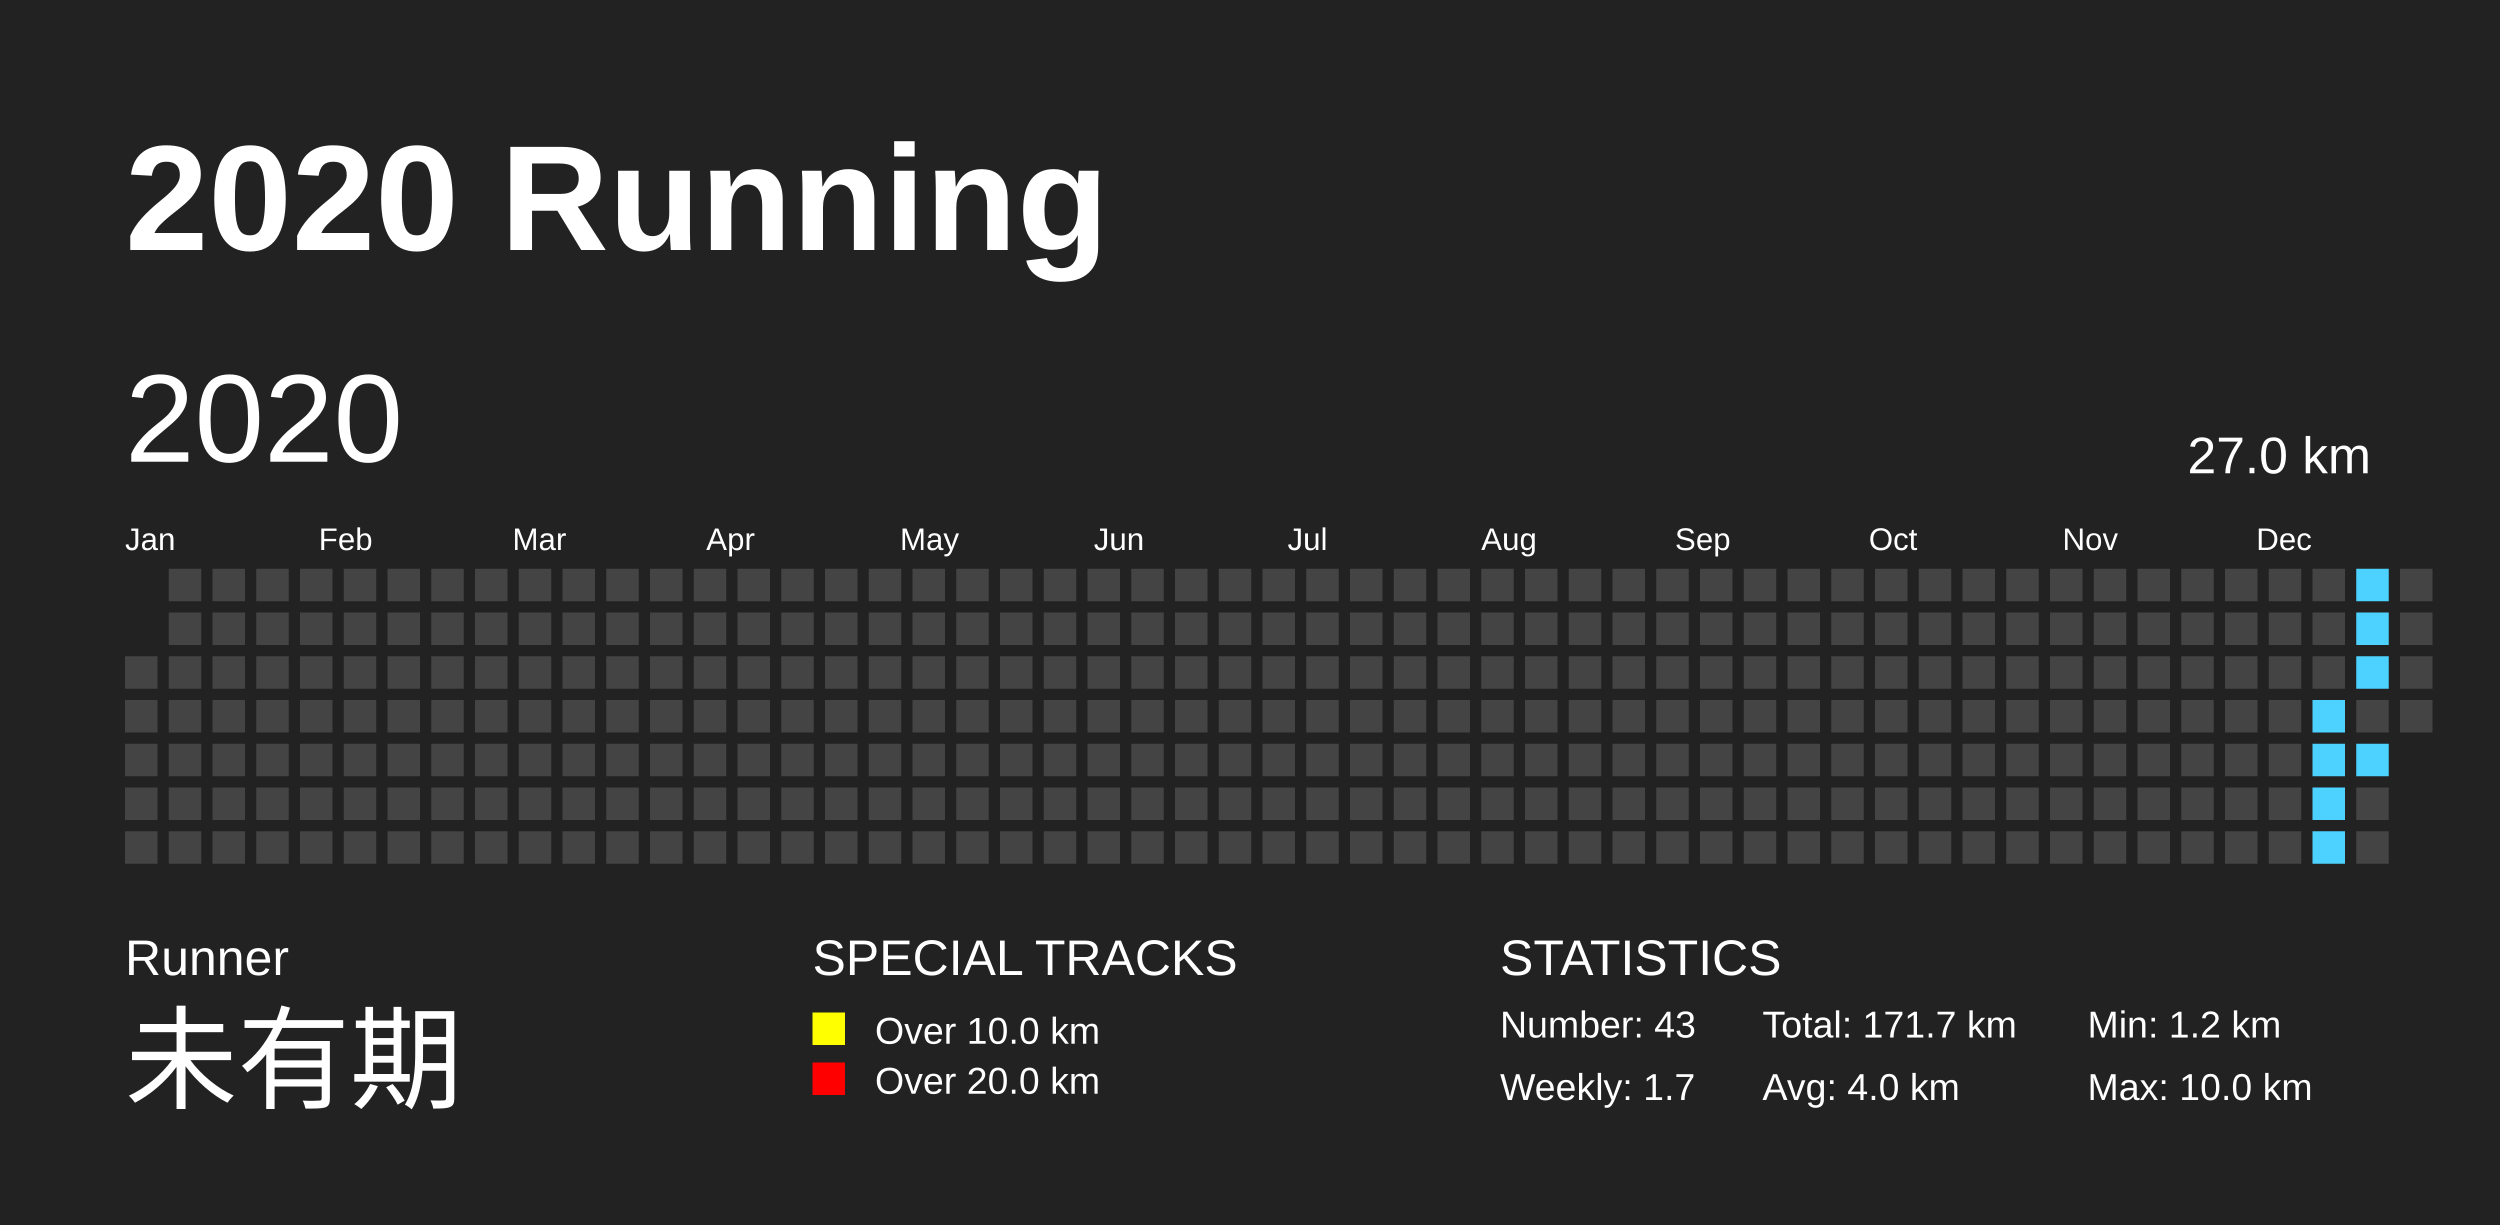
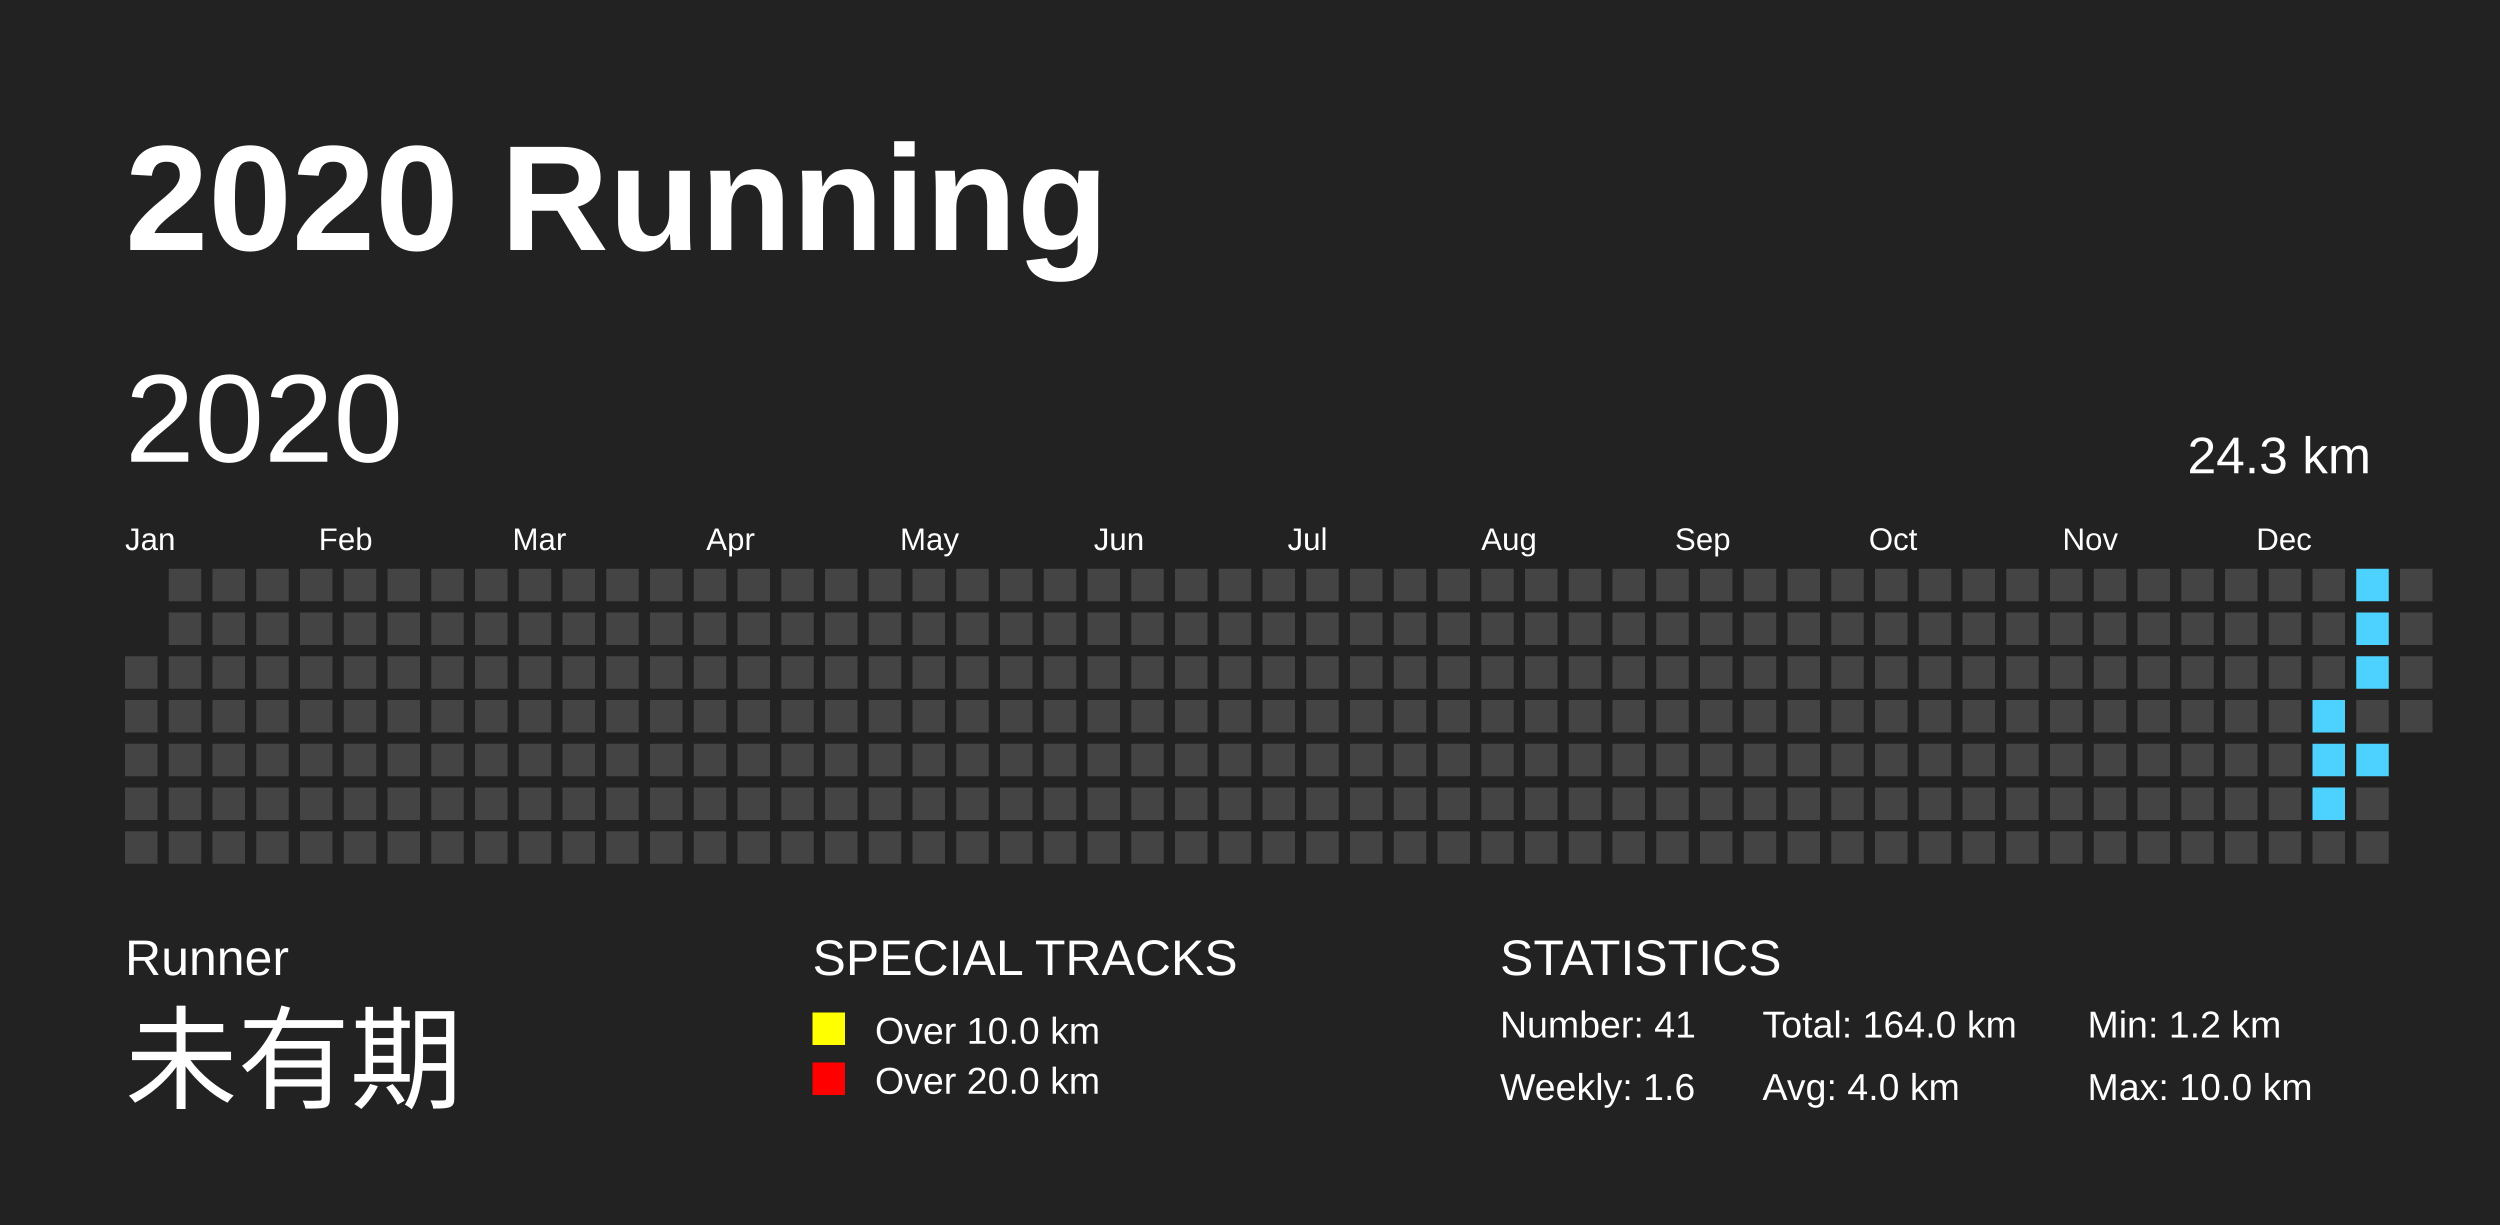
<svg xmlns="http://www.w3.org/2000/svg" baseProfile="full" height="98mm" version="1.1" viewBox="0,0,200,98" width="200mm">
  <defs>
    <pattern height="2" id="indoor-stripe" patternUnits="userSpaceOnUse" width="2">
      <line stroke="white" stroke-opacity="0.45" stroke-width="0.5" x1="0" x2="2" y1="2" y2="0" />
    </pattern>
  </defs>
  <rect fill="#222222" height="98" width="200" x="0" y="0" />
  <text fill="#FFFFFF" style="font-size:12px; font-family:Arial; font-weight:bold;" x="10" y="20">2020 Running</text>
  <text fill="#FFFFFF" style="font-size:4px; font-family:Arial" x="10" y="78">Runner</text>
  <text fill="#FFFFFF" style="font-size:9px; font-family:Arial" x="10" y="88">未有期</text>
  <text fill="#FFFFFF" style="font-size:4px; font-family:Arial" x="65" y="78">SPECIAL TRACKS</text>
  <rect fill="yellow" height="2.6" width="2.6" x="65" y="81" />
  <text fill="#FFFFFF" style="font-size:3px; font-family:Arial" x="70" y="83.5">Over 10.0 km</text>
  <rect fill="red" height="2.6" width="2.6" x="65" y="85" />
  <text fill="#FFFFFF" style="font-size:3px; font-family:Arial" x="70" y="87.5">Over 20.0 km</text>
  <text fill="#FFFFFF" style="font-size:4px; font-family:Arial" x="120" y="78">STATISTICS</text>
-   <text fill="#FFFFFF" style="font-size:3px; font-family:Arial" x="120" y="83">Number: 43</text>
-   <text fill="#FFFFFF" style="font-size:3px; font-family:Arial" x="120" y="88">Weekly: 1.7</text>
-   <text fill="#FFFFFF" style="font-size:3px; font-family:Arial" x="141" y="83">Total: 171.7 km</text>
+   <text fill="#FFFFFF" style="font-size:3px; font-family:Arial" x="120" y="83">Number: 41</text>
+   <text fill="#FFFFFF" style="font-size:3px; font-family:Arial" x="120" y="88">Weekly: 1.6</text>
+   <text fill="#FFFFFF" style="font-size:3px; font-family:Arial" x="141" y="83">Total: 164.0 km</text>
  <text fill="#FFFFFF" style="font-size:3px; font-family:Arial" x="141" y="88">Avg: 4.0 km</text>
  <text fill="#FFFFFF" style="font-size:3px; font-family:Arial" x="167" y="83">Min: 1.2 km</text>
  <text fill="#FFFFFF" style="font-size:3px; font-family:Arial" x="167" y="88">Max: 10.0 km</text>
  <text dominant-baseline="hanging" fill="#FFFFFF" style="font-size:10.0px; font-family:Arial;" x="10" y="30">2020</text>
-   <text dominant-baseline="hanging" fill="#FFFFFF" style="font-size:4.125px; font-family:Arial;" x="175" y="35">27.0 km</text>
+   <text dominant-baseline="hanging" fill="#FFFFFF" style="font-size:4.125px; font-family:Arial;" x="175" y="35">24.3 km</text>
  <text fill="#FFFFFF" style="font-size:2.5px; font-family:Arial" x="10.0" y="44">Jan</text>
  <text fill="#FFFFFF" style="font-size:2.5px; font-family:Arial" x="25.5" y="44">Feb</text>
  <text fill="#FFFFFF" style="font-size:2.5px; font-family:Arial" x="41.0" y="44">Mar</text>
  <text fill="#FFFFFF" style="font-size:2.5px; font-family:Arial" x="56.5" y="44">Apr</text>
  <text fill="#FFFFFF" style="font-size:2.5px; font-family:Arial" x="72.0" y="44">May</text>
  <text fill="#FFFFFF" style="font-size:2.5px; font-family:Arial" x="87.5" y="44">Jun</text>
  <text fill="#FFFFFF" style="font-size:2.5px; font-family:Arial" x="103.0" y="44">Jul</text>
  <text fill="#FFFFFF" style="font-size:2.5px; font-family:Arial" x="118.5" y="44">Aug</text>
  <text fill="#FFFFFF" style="font-size:2.5px; font-family:Arial" x="134.0" y="44">Sep</text>
  <text fill="#FFFFFF" style="font-size:2.5px; font-family:Arial" x="149.5" y="44">Oct</text>
  <text fill="#FFFFFF" style="font-size:2.5px; font-family:Arial" x="165.0" y="44">Nov</text>
  <text fill="#FFFFFF" style="font-size:2.5px; font-family:Arial" x="180.5" y="44">Dec</text>
  <rect fill="#444444" height="2.6" width="2.6" x="10.0" y="52.5" />
  <rect fill="#444444" height="2.6" width="2.6" x="10.0" y="56.0" />
  <rect fill="#444444" height="2.6" width="2.6" x="10.0" y="59.5" />
  <rect fill="#444444" height="2.6" width="2.6" x="10.0" y="63.0" />
  <rect fill="#444444" height="2.6" width="2.6" x="10.0" y="66.5" />
  <rect fill="#444444" height="2.6" width="2.6" x="13.5" y="45.5" />
  <rect fill="#444444" height="2.6" width="2.6" x="13.5" y="49.0" />
  <rect fill="#444444" height="2.6" width="2.6" x="13.5" y="52.5" />
  <rect fill="#444444" height="2.6" width="2.6" x="13.5" y="56.0" />
  <rect fill="#444444" height="2.6" width="2.6" x="13.5" y="59.5" />
  <rect fill="#444444" height="2.6" width="2.6" x="13.5" y="63.0" />
  <rect fill="#444444" height="2.6" width="2.6" x="13.5" y="66.5" />
  <rect fill="#444444" height="2.6" width="2.6" x="17.0" y="45.5" />
  <rect fill="#444444" height="2.6" width="2.6" x="17.0" y="49.0" />
  <rect fill="#444444" height="2.6" width="2.6" x="17.0" y="52.5" />
  <rect fill="#444444" height="2.6" width="2.6" x="17.0" y="56.0" />
  <rect fill="#444444" height="2.6" width="2.6" x="17.0" y="59.5" />
  <rect fill="#444444" height="2.6" width="2.6" x="17.0" y="63.0" />
  <rect fill="#444444" height="2.6" width="2.6" x="17.0" y="66.5" />
  <rect fill="#444444" height="2.6" width="2.6" x="20.5" y="45.5" />
  <rect fill="#444444" height="2.6" width="2.6" x="20.5" y="49.0" />
  <rect fill="#444444" height="2.6" width="2.6" x="20.5" y="52.5" />
  <rect fill="#444444" height="2.6" width="2.6" x="20.5" y="56.0" />
  <rect fill="#444444" height="2.6" width="2.6" x="20.5" y="59.5" />
  <rect fill="#444444" height="2.6" width="2.6" x="20.5" y="63.0" />
  <rect fill="#444444" height="2.6" width="2.6" x="20.5" y="66.5" />
  <rect fill="#444444" height="2.6" width="2.6" x="24.0" y="45.5" />
  <rect fill="#444444" height="2.6" width="2.6" x="24.0" y="49.0" />
  <rect fill="#444444" height="2.6" width="2.6" x="24.0" y="52.5" />
  <rect fill="#444444" height="2.6" width="2.6" x="24.0" y="56.0" />
  <rect fill="#444444" height="2.6" width="2.6" x="24.0" y="59.5" />
  <rect fill="#444444" height="2.6" width="2.6" x="24.0" y="63.0" />
  <rect fill="#444444" height="2.6" width="2.6" x="24.0" y="66.5" />
  <rect fill="#444444" height="2.6" width="2.6" x="27.5" y="45.5" />
  <rect fill="#444444" height="2.6" width="2.6" x="27.5" y="49.0" />
  <rect fill="#444444" height="2.6" width="2.6" x="27.5" y="52.5" />
  <rect fill="#444444" height="2.6" width="2.6" x="27.5" y="56.0" />
  <rect fill="#444444" height="2.6" width="2.6" x="27.5" y="59.5" />
  <rect fill="#444444" height="2.6" width="2.6" x="27.5" y="63.0" />
  <rect fill="#444444" height="2.6" width="2.6" x="27.5" y="66.5" />
  <rect fill="#444444" height="2.6" width="2.6" x="31.0" y="45.5" />
  <rect fill="#444444" height="2.6" width="2.6" x="31.0" y="49.0" />
  <rect fill="#444444" height="2.6" width="2.6" x="31.0" y="52.5" />
  <rect fill="#444444" height="2.6" width="2.6" x="31.0" y="56.0" />
  <rect fill="#444444" height="2.6" width="2.6" x="31.0" y="59.5" />
  <rect fill="#444444" height="2.6" width="2.6" x="31.0" y="63.0" />
  <rect fill="#444444" height="2.6" width="2.6" x="31.0" y="66.5" />
  <rect fill="#444444" height="2.6" width="2.6" x="34.5" y="45.5" />
  <rect fill="#444444" height="2.6" width="2.6" x="34.5" y="49.0" />
  <rect fill="#444444" height="2.6" width="2.6" x="34.5" y="52.5" />
  <rect fill="#444444" height="2.6" width="2.6" x="34.5" y="56.0" />
  <rect fill="#444444" height="2.6" width="2.6" x="34.5" y="59.5" />
  <rect fill="#444444" height="2.6" width="2.6" x="34.5" y="63.0" />
  <rect fill="#444444" height="2.6" width="2.6" x="34.5" y="66.5" />
  <rect fill="#444444" height="2.6" width="2.6" x="38.0" y="45.5" />
  <rect fill="#444444" height="2.6" width="2.6" x="38.0" y="49.0" />
  <rect fill="#444444" height="2.6" width="2.6" x="38.0" y="52.5" />
  <rect fill="#444444" height="2.6" width="2.6" x="38.0" y="56.0" />
  <rect fill="#444444" height="2.6" width="2.6" x="38.0" y="59.5" />
  <rect fill="#444444" height="2.6" width="2.6" x="38.0" y="63.0" />
  <rect fill="#444444" height="2.6" width="2.6" x="38.0" y="66.5" />
  <rect fill="#444444" height="2.6" width="2.6" x="41.5" y="45.5" />
  <rect fill="#444444" height="2.6" width="2.6" x="41.5" y="49.0" />
  <rect fill="#444444" height="2.6" width="2.6" x="41.5" y="52.5" />
  <rect fill="#444444" height="2.6" width="2.6" x="41.5" y="56.0" />
  <rect fill="#444444" height="2.6" width="2.6" x="41.5" y="59.5" />
  <rect fill="#444444" height="2.6" width="2.6" x="41.5" y="63.0" />
  <rect fill="#444444" height="2.6" width="2.6" x="41.5" y="66.5" />
  <rect fill="#444444" height="2.6" width="2.6" x="45.0" y="45.5" />
  <rect fill="#444444" height="2.6" width="2.6" x="45.0" y="49.0" />
  <rect fill="#444444" height="2.6" width="2.6" x="45.0" y="52.5" />
  <rect fill="#444444" height="2.6" width="2.6" x="45.0" y="56.0" />
  <rect fill="#444444" height="2.6" width="2.6" x="45.0" y="59.5" />
  <rect fill="#444444" height="2.6" width="2.6" x="45.0" y="63.0" />
  <rect fill="#444444" height="2.6" width="2.6" x="45.0" y="66.5" />
  <rect fill="#444444" height="2.6" width="2.6" x="48.5" y="45.5" />
  <rect fill="#444444" height="2.6" width="2.6" x="48.5" y="49.0" />
  <rect fill="#444444" height="2.6" width="2.6" x="48.5" y="52.5" />
  <rect fill="#444444" height="2.6" width="2.6" x="48.5" y="56.0" />
  <rect fill="#444444" height="2.6" width="2.6" x="48.5" y="59.5" />
  <rect fill="#444444" height="2.6" width="2.6" x="48.5" y="63.0" />
  <rect fill="#444444" height="2.6" width="2.6" x="48.5" y="66.5" />
  <rect fill="#444444" height="2.6" width="2.6" x="52.0" y="45.5" />
  <rect fill="#444444" height="2.6" width="2.6" x="52.0" y="49.0" />
  <rect fill="#444444" height="2.6" width="2.6" x="52.0" y="52.5" />
  <rect fill="#444444" height="2.6" width="2.6" x="52.0" y="56.0" />
  <rect fill="#444444" height="2.6" width="2.6" x="52.0" y="59.5" />
  <rect fill="#444444" height="2.6" width="2.6" x="52.0" y="63.0" />
  <rect fill="#444444" height="2.6" width="2.6" x="52.0" y="66.5" />
  <rect fill="#444444" height="2.6" width="2.6" x="55.5" y="45.5" />
  <rect fill="#444444" height="2.6" width="2.6" x="55.5" y="49.0" />
  <rect fill="#444444" height="2.6" width="2.6" x="55.5" y="52.5" />
  <rect fill="#444444" height="2.6" width="2.6" x="55.5" y="56.0" />
  <rect fill="#444444" height="2.6" width="2.6" x="55.5" y="59.5" />
  <rect fill="#444444" height="2.6" width="2.6" x="55.5" y="63.0" />
  <rect fill="#444444" height="2.6" width="2.6" x="55.5" y="66.5" />
  <rect fill="#444444" height="2.6" width="2.6" x="59.0" y="45.5" />
  <rect fill="#444444" height="2.6" width="2.6" x="59.0" y="49.0" />
  <rect fill="#444444" height="2.6" width="2.6" x="59.0" y="52.5" />
  <rect fill="#444444" height="2.6" width="2.6" x="59.0" y="56.0" />
  <rect fill="#444444" height="2.6" width="2.6" x="59.0" y="59.5" />
  <rect fill="#444444" height="2.6" width="2.6" x="59.0" y="63.0" />
  <rect fill="#444444" height="2.6" width="2.6" x="59.0" y="66.5" />
  <rect fill="#444444" height="2.6" width="2.6" x="62.5" y="45.5" />
  <rect fill="#444444" height="2.6" width="2.6" x="62.5" y="49.0" />
  <rect fill="#444444" height="2.6" width="2.6" x="62.5" y="52.5" />
  <rect fill="#444444" height="2.6" width="2.6" x="62.5" y="56.0" />
  <rect fill="#444444" height="2.6" width="2.6" x="62.5" y="59.5" />
  <rect fill="#444444" height="2.6" width="2.6" x="62.5" y="63.0" />
  <rect fill="#444444" height="2.6" width="2.6" x="62.5" y="66.5" />
  <rect fill="#444444" height="2.6" width="2.6" x="66.0" y="45.5" />
  <rect fill="#444444" height="2.6" width="2.6" x="66.0" y="49.0" />
  <rect fill="#444444" height="2.6" width="2.6" x="66.0" y="52.5" />
  <rect fill="#444444" height="2.6" width="2.6" x="66.0" y="56.0" />
  <rect fill="#444444" height="2.6" width="2.6" x="66.0" y="59.5" />
  <rect fill="#444444" height="2.6" width="2.6" x="66.0" y="63.0" />
  <rect fill="#444444" height="2.6" width="2.6" x="66.0" y="66.5" />
  <rect fill="#444444" height="2.6" width="2.6" x="69.5" y="45.5" />
  <rect fill="#444444" height="2.6" width="2.6" x="69.5" y="49.0" />
  <rect fill="#444444" height="2.6" width="2.6" x="69.5" y="52.5" />
  <rect fill="#444444" height="2.6" width="2.6" x="69.5" y="56.0" />
  <rect fill="#444444" height="2.6" width="2.6" x="69.5" y="59.5" />
  <rect fill="#444444" height="2.6" width="2.6" x="69.5" y="63.0" />
  <rect fill="#444444" height="2.6" width="2.6" x="69.5" y="66.5" />
  <rect fill="#444444" height="2.6" width="2.6" x="73.0" y="45.5" />
  <rect fill="#444444" height="2.6" width="2.6" x="73.0" y="49.0" />
  <rect fill="#444444" height="2.6" width="2.6" x="73.0" y="52.5" />
  <rect fill="#444444" height="2.6" width="2.6" x="73.0" y="56.0" />
  <rect fill="#444444" height="2.6" width="2.6" x="73.0" y="59.5" />
  <rect fill="#444444" height="2.6" width="2.6" x="73.0" y="63.0" />
  <rect fill="#444444" height="2.6" width="2.6" x="73.0" y="66.5" />
  <rect fill="#444444" height="2.6" width="2.6" x="76.5" y="45.5" />
  <rect fill="#444444" height="2.6" width="2.6" x="76.5" y="49.0" />
  <rect fill="#444444" height="2.6" width="2.6" x="76.5" y="52.5" />
  <rect fill="#444444" height="2.6" width="2.6" x="76.5" y="56.0" />
  <rect fill="#444444" height="2.6" width="2.6" x="76.5" y="59.5" />
  <rect fill="#444444" height="2.6" width="2.6" x="76.5" y="63.0" />
  <rect fill="#444444" height="2.6" width="2.6" x="76.5" y="66.5" />
  <rect fill="#444444" height="2.6" width="2.6" x="80.0" y="45.5" />
  <rect fill="#444444" height="2.6" width="2.6" x="80.0" y="49.0" />
  <rect fill="#444444" height="2.6" width="2.6" x="80.0" y="52.5" />
  <rect fill="#444444" height="2.6" width="2.6" x="80.0" y="56.0" />
  <rect fill="#444444" height="2.6" width="2.6" x="80.0" y="59.5" />
  <rect fill="#444444" height="2.6" width="2.6" x="80.0" y="63.0" />
  <rect fill="#444444" height="2.6" width="2.6" x="80.0" y="66.5" />
  <rect fill="#444444" height="2.6" width="2.6" x="83.5" y="45.5" />
  <rect fill="#444444" height="2.6" width="2.6" x="83.5" y="49.0" />
  <rect fill="#444444" height="2.6" width="2.6" x="83.5" y="52.5" />
  <rect fill="#444444" height="2.6" width="2.6" x="83.5" y="56.0" />
  <rect fill="#444444" height="2.6" width="2.6" x="83.5" y="59.5" />
  <rect fill="#444444" height="2.6" width="2.6" x="83.5" y="63.0" />
  <rect fill="#444444" height="2.6" width="2.6" x="83.5" y="66.5" />
  <rect fill="#444444" height="2.6" width="2.6" x="87.0" y="45.5" />
  <rect fill="#444444" height="2.6" width="2.6" x="87.0" y="49.0" />
  <rect fill="#444444" height="2.6" width="2.6" x="87.0" y="52.5" />
  <rect fill="#444444" height="2.6" width="2.6" x="87.0" y="56.0" />
  <rect fill="#444444" height="2.6" width="2.6" x="87.0" y="59.5" />
  <rect fill="#444444" height="2.6" width="2.6" x="87.0" y="63.0" />
  <rect fill="#444444" height="2.6" width="2.6" x="87.0" y="66.5" />
  <rect fill="#444444" height="2.6" width="2.6" x="90.5" y="45.5" />
  <rect fill="#444444" height="2.6" width="2.6" x="90.5" y="49.0" />
  <rect fill="#444444" height="2.6" width="2.6" x="90.5" y="52.5" />
  <rect fill="#444444" height="2.6" width="2.6" x="90.5" y="56.0" />
  <rect fill="#444444" height="2.6" width="2.6" x="90.5" y="59.5" />
  <rect fill="#444444" height="2.6" width="2.6" x="90.5" y="63.0" />
  <rect fill="#444444" height="2.6" width="2.6" x="90.5" y="66.5" />
  <rect fill="#444444" height="2.6" width="2.6" x="94.0" y="45.5" />
  <rect fill="#444444" height="2.6" width="2.6" x="94.0" y="49.0" />
  <rect fill="#444444" height="2.6" width="2.6" x="94.0" y="52.5" />
  <rect fill="#444444" height="2.6" width="2.6" x="94.0" y="56.0" />
  <rect fill="#444444" height="2.6" width="2.6" x="94.0" y="59.5" />
  <rect fill="#444444" height="2.6" width="2.6" x="94.0" y="63.0" />
  <rect fill="#444444" height="2.6" width="2.6" x="94.0" y="66.5" />
  <rect fill="#444444" height="2.6" width="2.6" x="97.5" y="45.5" />
  <rect fill="#444444" height="2.6" width="2.6" x="97.5" y="49.0" />
  <rect fill="#444444" height="2.6" width="2.6" x="97.5" y="52.5" />
  <rect fill="#444444" height="2.6" width="2.6" x="97.5" y="56.0" />
  <rect fill="#444444" height="2.6" width="2.6" x="97.5" y="59.5" />
  <rect fill="#444444" height="2.6" width="2.6" x="97.5" y="63.0" />
  <rect fill="#444444" height="2.6" width="2.6" x="97.5" y="66.5" />
  <rect fill="#444444" height="2.6" width="2.6" x="101.0" y="45.5" />
  <rect fill="#444444" height="2.6" width="2.6" x="101.0" y="49.0" />
  <rect fill="#444444" height="2.6" width="2.6" x="101.0" y="52.5" />
  <rect fill="#444444" height="2.6" width="2.6" x="101.0" y="56.0" />
  <rect fill="#444444" height="2.6" width="2.6" x="101.0" y="59.5" />
  <rect fill="#444444" height="2.6" width="2.6" x="101.0" y="63.0" />
  <rect fill="#444444" height="2.6" width="2.6" x="101.0" y="66.5" />
  <rect fill="#444444" height="2.6" width="2.6" x="104.5" y="45.5" />
  <rect fill="#444444" height="2.6" width="2.6" x="104.5" y="49.0" />
  <rect fill="#444444" height="2.6" width="2.6" x="104.5" y="52.5" />
  <rect fill="#444444" height="2.6" width="2.6" x="104.5" y="56.0" />
  <rect fill="#444444" height="2.6" width="2.6" x="104.5" y="59.5" />
  <rect fill="#444444" height="2.6" width="2.6" x="104.5" y="63.0" />
  <rect fill="#444444" height="2.6" width="2.6" x="104.5" y="66.5" />
  <rect fill="#444444" height="2.6" width="2.6" x="108.0" y="45.5" />
  <rect fill="#444444" height="2.6" width="2.6" x="108.0" y="49.0" />
  <rect fill="#444444" height="2.6" width="2.6" x="108.0" y="52.5" />
  <rect fill="#444444" height="2.6" width="2.6" x="108.0" y="56.0" />
  <rect fill="#444444" height="2.6" width="2.6" x="108.0" y="59.5" />
  <rect fill="#444444" height="2.6" width="2.6" x="108.0" y="63.0" />
  <rect fill="#444444" height="2.6" width="2.6" x="108.0" y="66.5" />
  <rect fill="#444444" height="2.6" width="2.6" x="111.5" y="45.5" />
  <rect fill="#444444" height="2.6" width="2.6" x="111.5" y="49.0" />
  <rect fill="#444444" height="2.6" width="2.6" x="111.5" y="52.5" />
  <rect fill="#444444" height="2.6" width="2.6" x="111.5" y="56.0" />
  <rect fill="#444444" height="2.6" width="2.6" x="111.5" y="59.5" />
  <rect fill="#444444" height="2.6" width="2.6" x="111.5" y="63.0" />
  <rect fill="#444444" height="2.6" width="2.6" x="111.5" y="66.5" />
  <rect fill="#444444" height="2.6" width="2.6" x="115.0" y="45.5" />
  <rect fill="#444444" height="2.6" width="2.6" x="115.0" y="49.0" />
  <rect fill="#444444" height="2.6" width="2.6" x="115.0" y="52.5" />
  <rect fill="#444444" height="2.6" width="2.6" x="115.0" y="56.0" />
  <rect fill="#444444" height="2.6" width="2.6" x="115.0" y="59.5" />
  <rect fill="#444444" height="2.6" width="2.6" x="115.0" y="63.0" />
  <rect fill="#444444" height="2.6" width="2.6" x="115.0" y="66.5" />
  <rect fill="#444444" height="2.6" width="2.6" x="118.5" y="45.5" />
  <rect fill="#444444" height="2.6" width="2.6" x="118.5" y="49.0" />
  <rect fill="#444444" height="2.6" width="2.6" x="118.5" y="52.5" />
  <rect fill="#444444" height="2.6" width="2.6" x="118.5" y="56.0" />
  <rect fill="#444444" height="2.6" width="2.6" x="118.5" y="59.5" />
  <rect fill="#444444" height="2.6" width="2.6" x="118.5" y="63.0" />
  <rect fill="#444444" height="2.6" width="2.6" x="118.5" y="66.5" />
  <rect fill="#444444" height="2.6" width="2.6" x="122.0" y="45.5" />
  <rect fill="#444444" height="2.6" width="2.6" x="122.0" y="49.0" />
  <rect fill="#444444" height="2.6" width="2.6" x="122.0" y="52.5" />
  <rect fill="#444444" height="2.6" width="2.6" x="122.0" y="56.0" />
  <rect fill="#444444" height="2.6" width="2.6" x="122.0" y="59.5" />
  <rect fill="#444444" height="2.6" width="2.6" x="122.0" y="63.0" />
  <rect fill="#444444" height="2.6" width="2.6" x="122.0" y="66.5" />
  <rect fill="#444444" height="2.6" width="2.6" x="125.5" y="45.5" />
  <rect fill="#444444" height="2.6" width="2.6" x="125.5" y="49.0" />
  <rect fill="#444444" height="2.6" width="2.6" x="125.5" y="52.5" />
  <rect fill="#444444" height="2.6" width="2.6" x="125.5" y="56.0" />
  <rect fill="#444444" height="2.6" width="2.6" x="125.5" y="59.5" />
  <rect fill="#444444" height="2.6" width="2.6" x="125.5" y="63.0" />
  <rect fill="#444444" height="2.6" width="2.6" x="125.5" y="66.5" />
  <rect fill="#444444" height="2.6" width="2.6" x="129.0" y="45.5" />
  <rect fill="#444444" height="2.6" width="2.6" x="129.0" y="49.0" />
  <rect fill="#444444" height="2.6" width="2.6" x="129.0" y="52.5" />
  <rect fill="#444444" height="2.6" width="2.6" x="129.0" y="56.0" />
  <rect fill="#444444" height="2.6" width="2.6" x="129.0" y="59.5" />
  <rect fill="#444444" height="2.6" width="2.6" x="129.0" y="63.0" />
  <rect fill="#444444" height="2.6" width="2.6" x="129.0" y="66.5" />
  <rect fill="#444444" height="2.6" width="2.6" x="132.5" y="45.5" />
  <rect fill="#444444" height="2.6" width="2.6" x="132.5" y="49.0" />
  <rect fill="#444444" height="2.6" width="2.6" x="132.5" y="52.5" />
  <rect fill="#444444" height="2.6" width="2.6" x="132.5" y="56.0" />
  <rect fill="#444444" height="2.6" width="2.6" x="132.5" y="59.5" />
  <rect fill="#444444" height="2.6" width="2.6" x="132.5" y="63.0" />
  <rect fill="#444444" height="2.6" width="2.6" x="132.5" y="66.5" />
  <rect fill="#444444" height="2.6" width="2.6" x="136.0" y="45.5" />
  <rect fill="#444444" height="2.6" width="2.6" x="136.0" y="49.0" />
  <rect fill="#444444" height="2.6" width="2.6" x="136.0" y="52.5" />
  <rect fill="#444444" height="2.6" width="2.6" x="136.0" y="56.0" />
  <rect fill="#444444" height="2.6" width="2.6" x="136.0" y="59.5" />
  <rect fill="#444444" height="2.6" width="2.6" x="136.0" y="63.0" />
  <rect fill="#444444" height="2.6" width="2.6" x="136.0" y="66.5" />
  <rect fill="#444444" height="2.6" width="2.6" x="139.5" y="45.5" />
  <rect fill="#444444" height="2.6" width="2.6" x="139.5" y="49.0" />
  <rect fill="#444444" height="2.6" width="2.6" x="139.5" y="52.5" />
  <rect fill="#444444" height="2.6" width="2.6" x="139.5" y="56.0" />
  <rect fill="#444444" height="2.6" width="2.6" x="139.5" y="59.5" />
  <rect fill="#444444" height="2.6" width="2.6" x="139.5" y="63.0" />
  <rect fill="#444444" height="2.6" width="2.6" x="139.5" y="66.5" />
  <rect fill="#444444" height="2.6" width="2.6" x="143.0" y="45.5" />
  <rect fill="#444444" height="2.6" width="2.6" x="143.0" y="49.0" />
  <rect fill="#444444" height="2.6" width="2.6" x="143.0" y="52.5" />
  <rect fill="#444444" height="2.6" width="2.6" x="143.0" y="56.0" />
  <rect fill="#444444" height="2.6" width="2.6" x="143.0" y="59.5" />
  <rect fill="#444444" height="2.6" width="2.6" x="143.0" y="63.0" />
  <rect fill="#444444" height="2.6" width="2.6" x="143.0" y="66.5" />
  <rect fill="#444444" height="2.6" width="2.6" x="146.5" y="45.5" />
  <rect fill="#444444" height="2.6" width="2.6" x="146.5" y="49.0" />
  <rect fill="#444444" height="2.6" width="2.6" x="146.5" y="52.5" />
  <rect fill="#444444" height="2.6" width="2.6" x="146.5" y="56.0" />
  <rect fill="#444444" height="2.6" width="2.6" x="146.5" y="59.5" />
  <rect fill="#444444" height="2.6" width="2.6" x="146.5" y="63.0" />
  <rect fill="#444444" height="2.6" width="2.6" x="146.5" y="66.5" />
  <rect fill="#444444" height="2.6" width="2.6" x="150.0" y="45.5" />
  <rect fill="#444444" height="2.6" width="2.6" x="150.0" y="49.0" />
  <rect fill="#444444" height="2.6" width="2.6" x="150.0" y="52.5" />
  <rect fill="#444444" height="2.6" width="2.6" x="150.0" y="56.0" />
  <rect fill="#444444" height="2.6" width="2.6" x="150.0" y="59.5" />
  <rect fill="#444444" height="2.6" width="2.6" x="150.0" y="63.0" />
  <rect fill="#444444" height="2.6" width="2.6" x="150.0" y="66.5" />
  <rect fill="#444444" height="2.6" width="2.6" x="153.5" y="45.5" />
  <rect fill="#444444" height="2.6" width="2.6" x="153.5" y="49.0" />
  <rect fill="#444444" height="2.6" width="2.6" x="153.5" y="52.5" />
  <rect fill="#444444" height="2.6" width="2.6" x="153.5" y="56.0" />
  <rect fill="#444444" height="2.6" width="2.6" x="153.5" y="59.5" />
  <rect fill="#444444" height="2.6" width="2.6" x="153.5" y="63.0" />
  <rect fill="#444444" height="2.6" width="2.6" x="153.5" y="66.5" />
  <rect fill="#444444" height="2.6" width="2.6" x="157.0" y="45.5" />
  <rect fill="#444444" height="2.6" width="2.6" x="157.0" y="49.0" />
  <rect fill="#444444" height="2.6" width="2.6" x="157.0" y="52.5" />
  <rect fill="#444444" height="2.6" width="2.6" x="157.0" y="56.0" />
  <rect fill="#444444" height="2.6" width="2.6" x="157.0" y="59.5" />
  <rect fill="#444444" height="2.6" width="2.6" x="157.0" y="63.0" />
  <rect fill="#444444" height="2.6" width="2.6" x="157.0" y="66.5" />
  <rect fill="#444444" height="2.6" width="2.6" x="160.5" y="45.5" />
  <rect fill="#444444" height="2.6" width="2.6" x="160.5" y="49.0" />
  <rect fill="#444444" height="2.6" width="2.6" x="160.5" y="52.5" />
  <rect fill="#444444" height="2.6" width="2.6" x="160.5" y="56.0" />
  <rect fill="#444444" height="2.6" width="2.6" x="160.5" y="59.5" />
  <rect fill="#444444" height="2.6" width="2.6" x="160.5" y="63.0" />
  <rect fill="#444444" height="2.6" width="2.6" x="160.5" y="66.5" />
  <rect fill="#444444" height="2.6" width="2.6" x="164.0" y="45.5" />
  <rect fill="#444444" height="2.6" width="2.6" x="164.0" y="49.0" />
  <rect fill="#444444" height="2.6" width="2.6" x="164.0" y="52.5" />
  <rect fill="#444444" height="2.6" width="2.6" x="164.0" y="56.0" />
  <rect fill="#444444" height="2.6" width="2.6" x="164.0" y="59.5" />
  <rect fill="#444444" height="2.6" width="2.6" x="164.0" y="63.0" />
  <rect fill="#444444" height="2.6" width="2.6" x="164.0" y="66.5" />
  <rect fill="#444444" height="2.6" width="2.6" x="167.5" y="45.5" />
  <rect fill="#444444" height="2.6" width="2.6" x="167.5" y="49.0" />
  <rect fill="#444444" height="2.6" width="2.6" x="167.5" y="52.5" />
  <rect fill="#444444" height="2.6" width="2.6" x="167.5" y="56.0" />
  <rect fill="#444444" height="2.6" width="2.6" x="167.5" y="59.5" />
  <rect fill="#444444" height="2.6" width="2.6" x="167.5" y="63.0" />
  <rect fill="#444444" height="2.6" width="2.6" x="167.5" y="66.5" />
  <rect fill="#444444" height="2.6" width="2.6" x="171.0" y="45.5" />
  <rect fill="#444444" height="2.6" width="2.6" x="171.0" y="49.0" />
  <rect fill="#444444" height="2.6" width="2.6" x="171.0" y="52.5" />
  <rect fill="#444444" height="2.6" width="2.6" x="171.0" y="56.0" />
  <rect fill="#444444" height="2.6" width="2.6" x="171.0" y="59.5" />
  <rect fill="#444444" height="2.6" width="2.6" x="171.0" y="63.0" />
  <rect fill="#444444" height="2.6" width="2.6" x="171.0" y="66.5" />
  <rect fill="#444444" height="2.6" width="2.6" x="174.5" y="45.5" />
  <rect fill="#444444" height="2.6" width="2.6" x="174.5" y="49.0" />
  <rect fill="#444444" height="2.6" width="2.6" x="174.5" y="52.5" />
  <rect fill="#444444" height="2.6" width="2.6" x="174.5" y="56.0" />
  <rect fill="#444444" height="2.6" width="2.6" x="174.5" y="59.5" />
  <rect fill="#444444" height="2.6" width="2.6" x="174.5" y="63.0" />
  <rect fill="#444444" height="2.6" width="2.6" x="174.5" y="66.5" />
  <rect fill="#444444" height="2.6" width="2.6" x="178.0" y="45.5" />
  <rect fill="#444444" height="2.6" width="2.6" x="178.0" y="49.0" />
  <rect fill="#444444" height="2.6" width="2.6" x="178.0" y="52.5" />
  <rect fill="#444444" height="2.6" width="2.6" x="178.0" y="56.0" />
  <rect fill="#444444" height="2.6" width="2.6" x="178.0" y="59.5" />
  <rect fill="#444444" height="2.6" width="2.6" x="178.0" y="63.0" />
  <rect fill="#444444" height="2.6" width="2.6" x="178.0" y="66.5" />
  <rect fill="#444444" height="2.6" width="2.6" x="181.5" y="45.5" />
  <rect fill="#444444" height="2.6" width="2.6" x="181.5" y="49.0" />
  <rect fill="#444444" height="2.6" width="2.6" x="181.5" y="52.5" />
  <rect fill="#444444" height="2.6" width="2.6" x="181.5" y="56.0" />
  <rect fill="#444444" height="2.6" width="2.6" x="181.5" y="59.5" />
  <rect fill="#444444" height="2.6" width="2.6" x="181.5" y="63.0" />
  <rect fill="#444444" height="2.6" width="2.6" x="181.5" y="66.5" />
  <rect fill="#444444" height="2.6" width="2.6" x="185.0" y="45.5" />
  <rect fill="#444444" height="2.6" width="2.6" x="185.0" y="49.0" />
  <rect fill="#444444" height="2.6" width="2.6" x="185.0" y="52.5" />
  <rect fill="#4DD2FF" height="2.6" width="2.6" x="185.0" y="56.0" />
  <rect fill="#4DD2FF" height="2.6" width="2.6" x="185.0" y="59.5" />
  <rect fill="#4DD2FF" height="2.6" width="2.6" x="185.0" y="63.0" />
-   <rect fill="#4DD2FF" height="2.6" width="2.6" x="185.0" y="66.5" />
+   <rect fill="#444444" height="2.6" width="2.6" x="185.0" y="66.5" />
  <rect fill="#4DD2FF" height="2.6" width="2.6" x="188.5" y="45.5" />
  <rect fill="#4DD2FF" height="2.6" width="2.6" x="188.5" y="49.0" />
  <rect fill="#4DD2FF" height="2.6" width="2.6" x="188.5" y="52.5" />
  <rect fill="#444444" height="2.6" width="2.6" x="188.5" y="56.0" />
  <rect fill="#4DD2FF" height="2.6" width="2.6" x="188.5" y="59.5" />
  <rect fill="#444444" height="2.6" width="2.6" x="188.5" y="63.0" />
  <rect fill="#444444" height="2.6" width="2.6" x="188.5" y="66.5" />
  <rect fill="#444444" height="2.6" width="2.6" x="192.0" y="45.5" />
  <rect fill="#444444" height="2.6" width="2.6" x="192.0" y="49.0" />
  <rect fill="#444444" height="2.6" width="2.6" x="192.0" y="52.5" />
  <rect fill="#444444" height="2.6" width="2.6" x="192.0" y="56.0" />
</svg>
